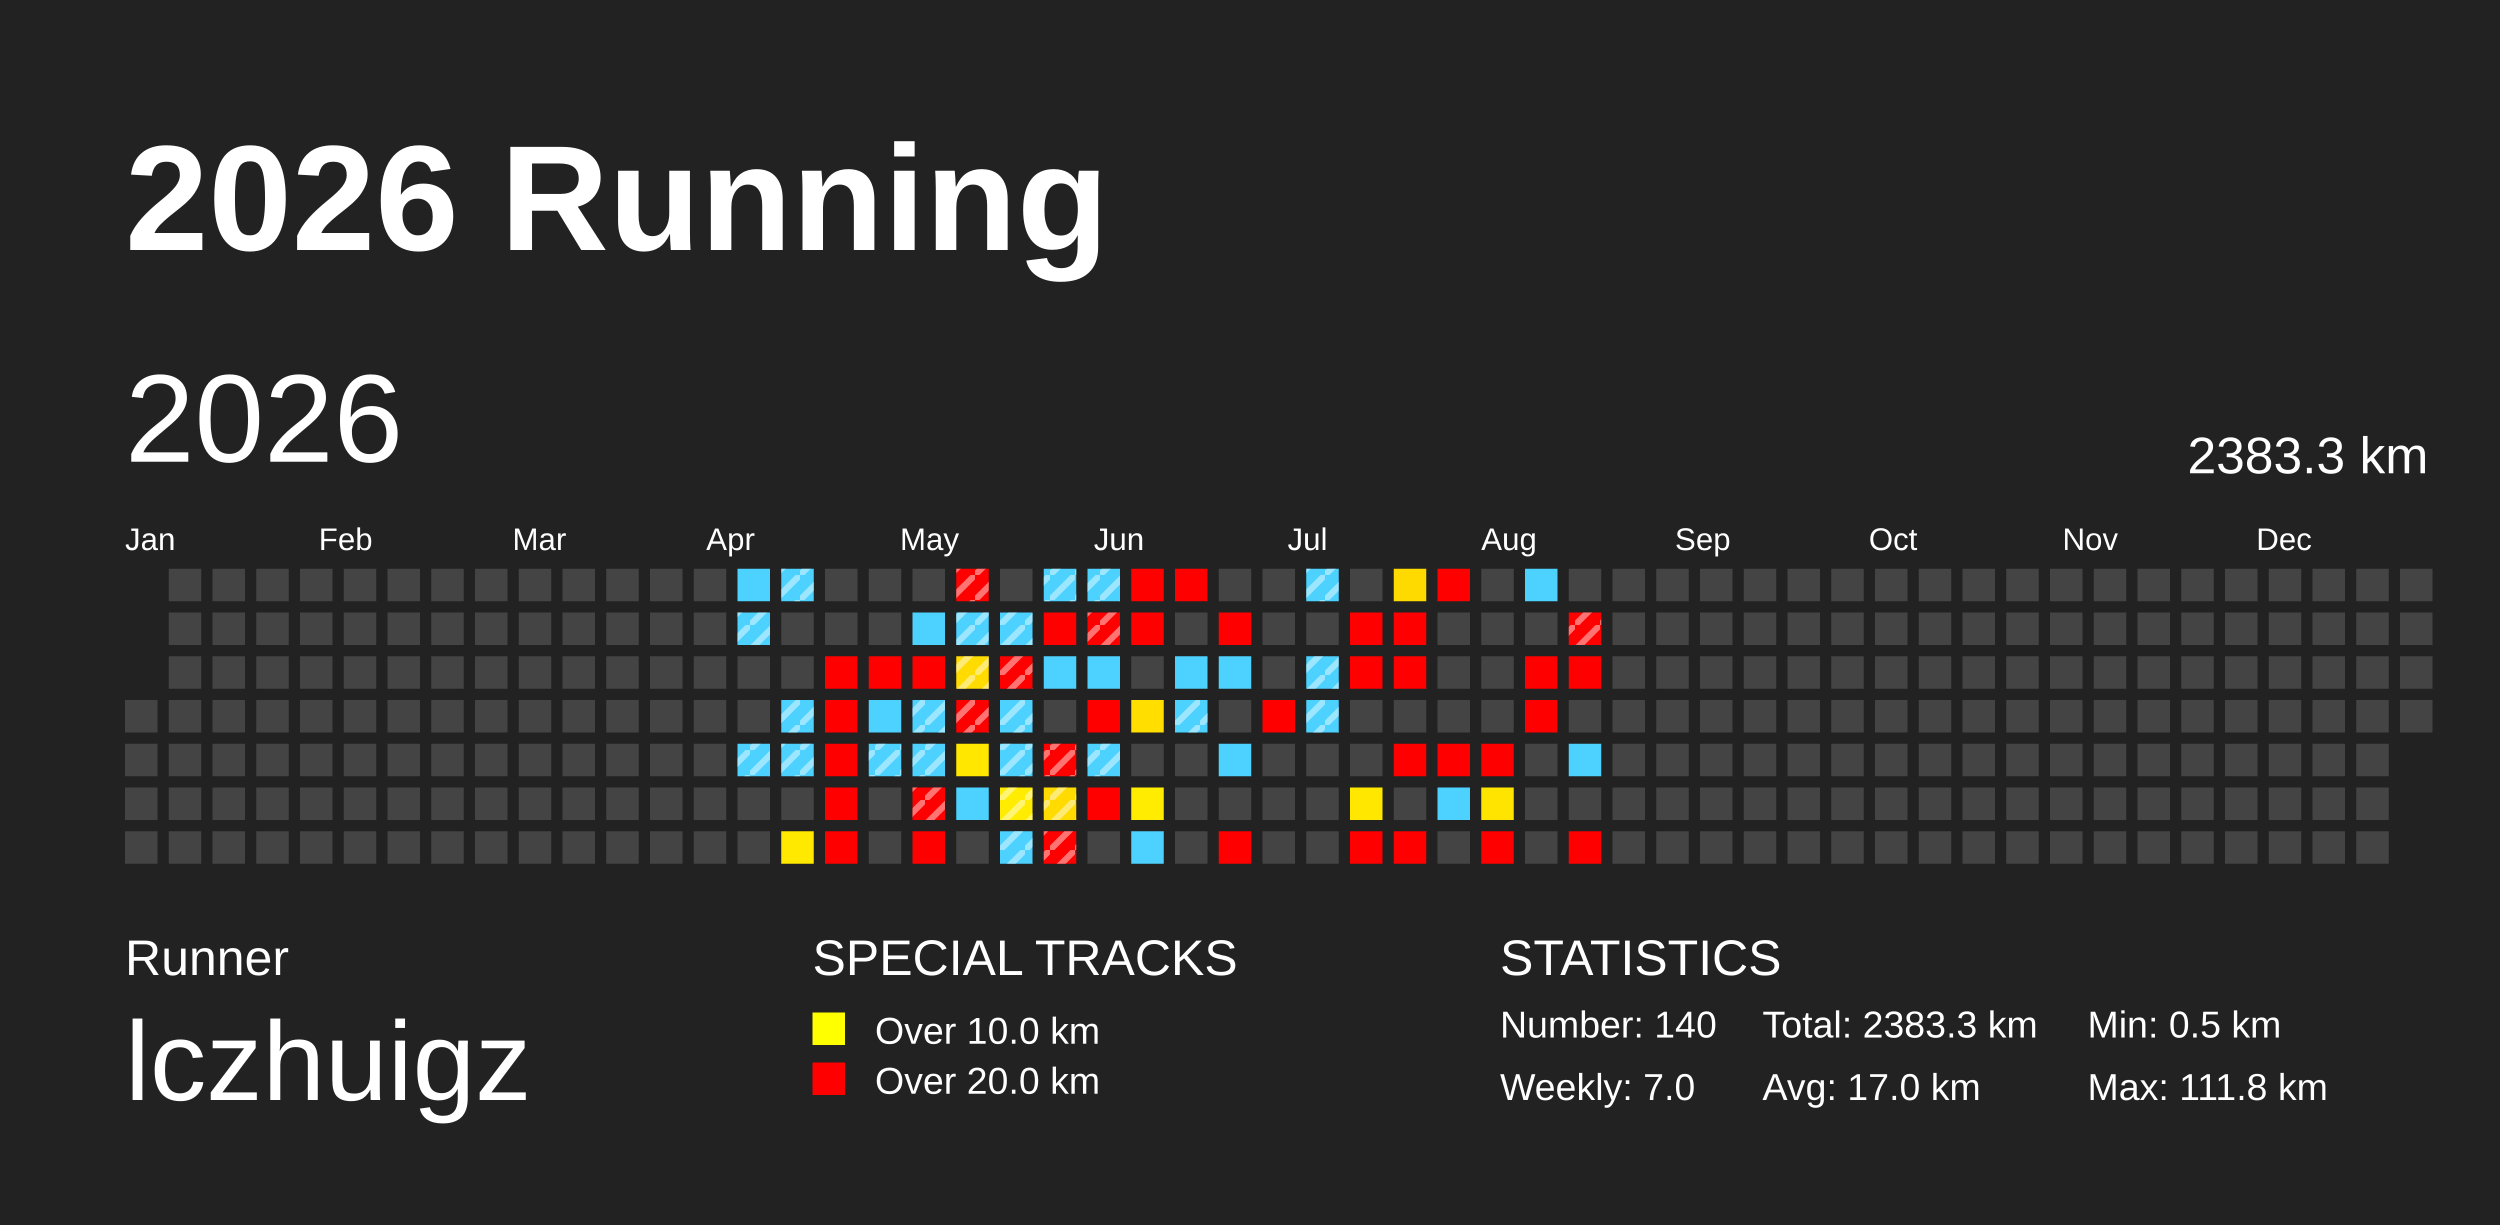
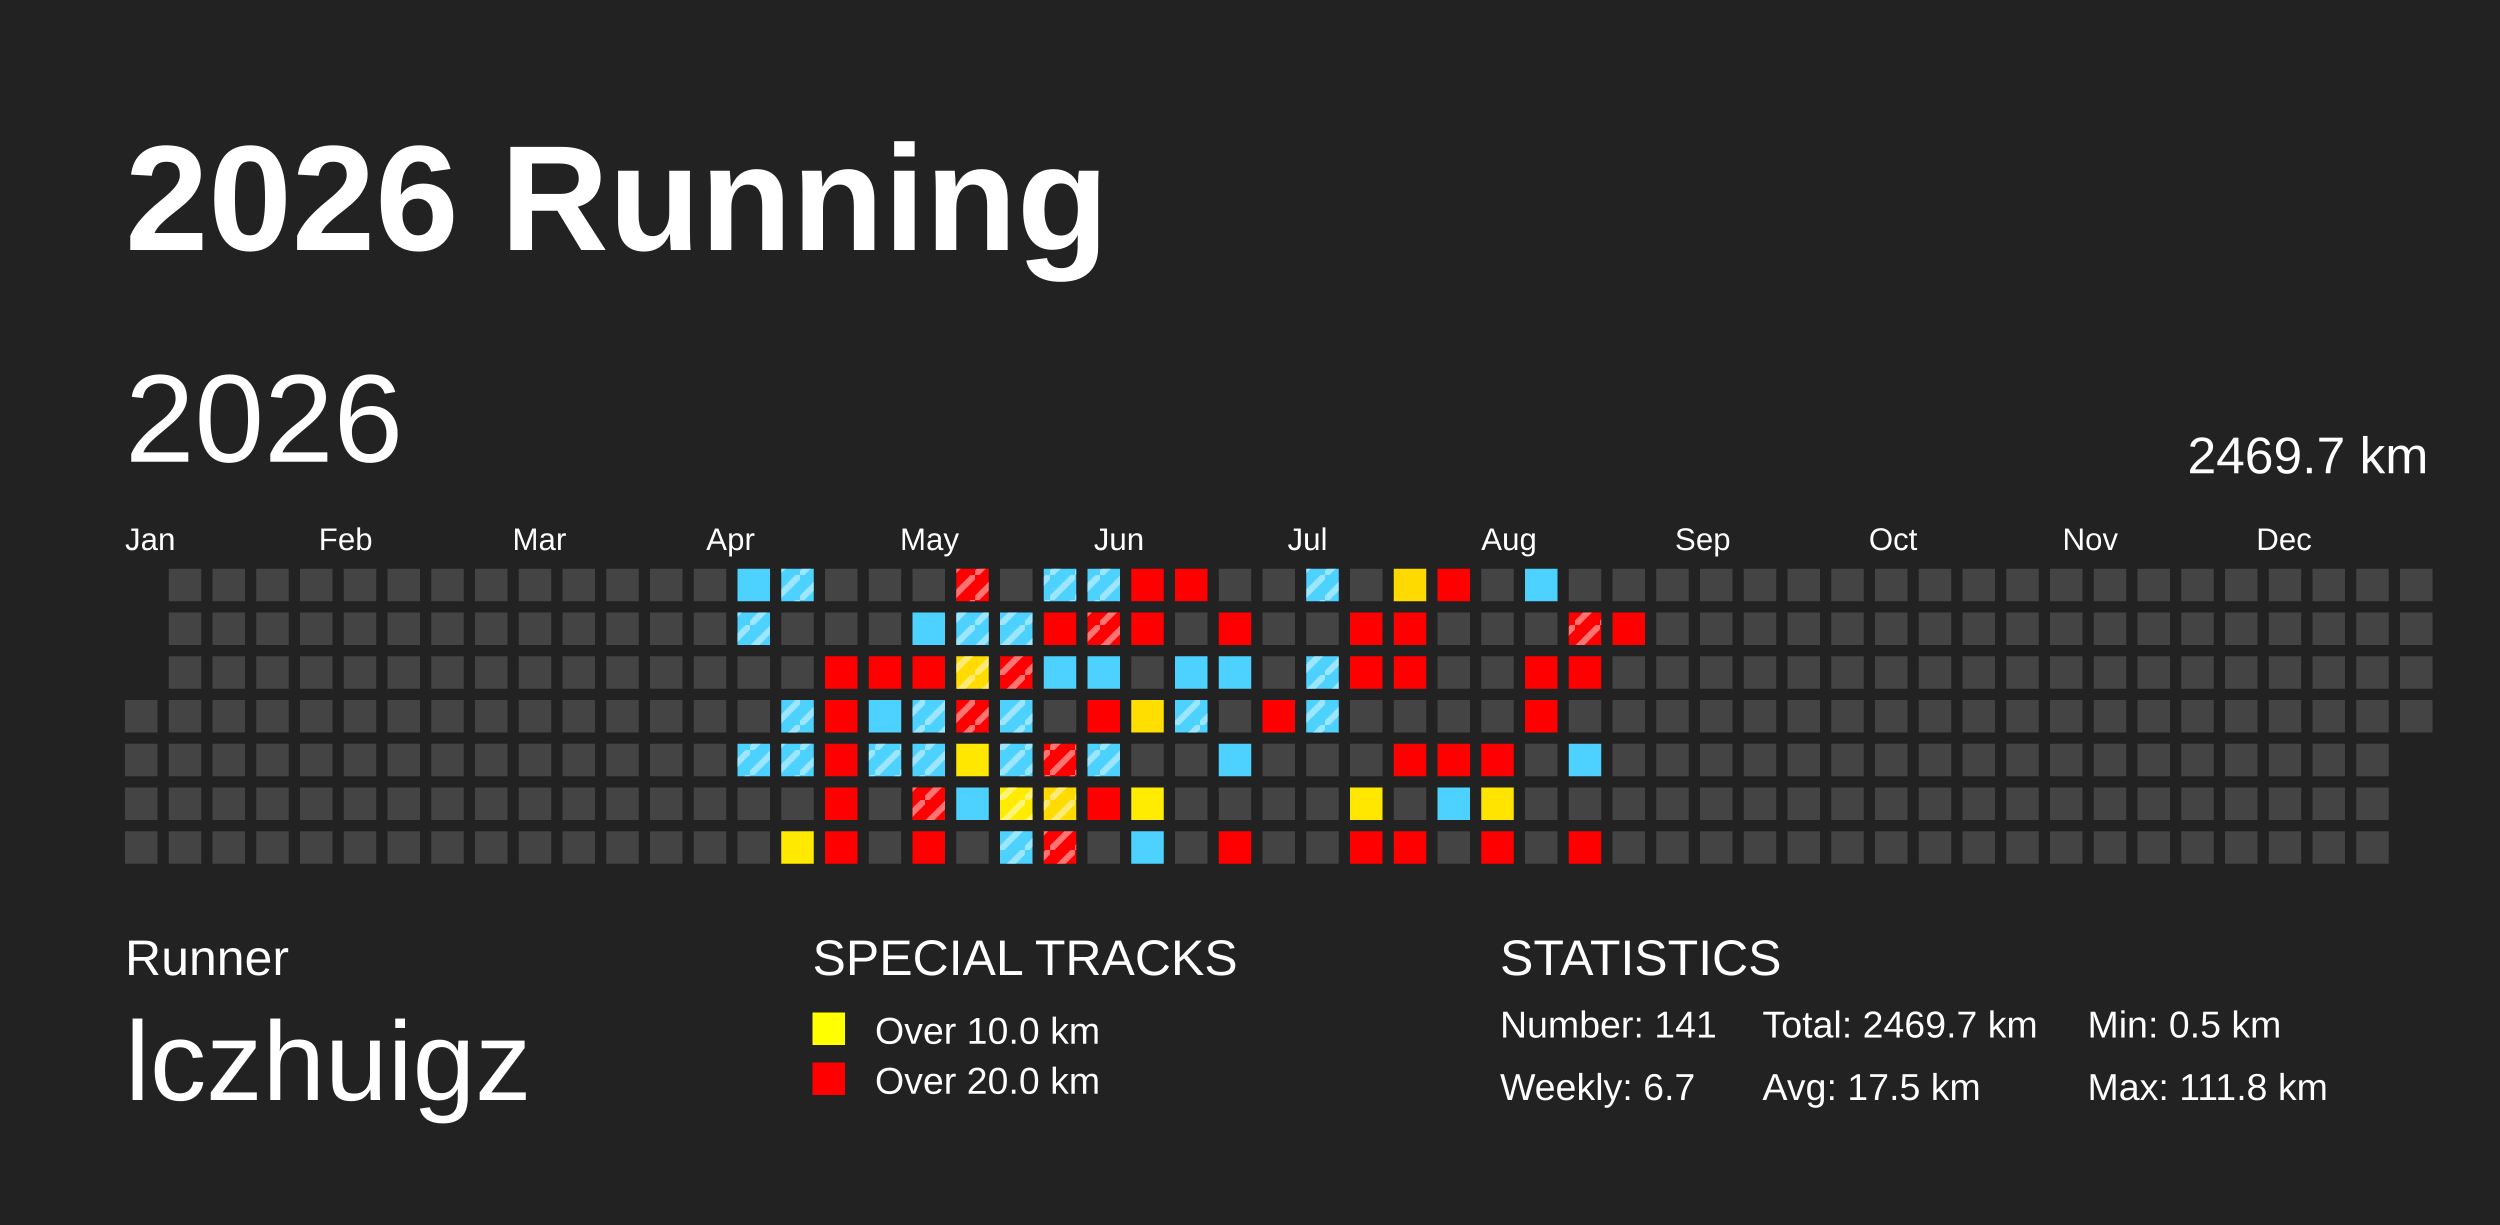
<svg xmlns="http://www.w3.org/2000/svg" baseProfile="full" height="98mm" version="1.1" viewBox="0,0,200,98" width="200mm">
  <defs>
    <pattern height="2" id="indoor-stripe" patternUnits="userSpaceOnUse" width="2">
      <line stroke="white" stroke-opacity="0.45" stroke-width="0.5" x1="0" x2="2" y1="2" y2="0" />
    </pattern>
  </defs>
  <rect fill="#222222" height="98" width="200" x="0" y="0" />
  <text fill="#FFFFFF" style="font-size:12px; font-family:Arial; font-weight:bold;" x="10" y="20">2026 Running</text>
  <text fill="#FFFFFF" style="font-size:4px; font-family:Arial" x="10" y="78">Runner</text>
  <text fill="#FFFFFF" style="font-size:9px; font-family:Arial" x="10" y="88">lczhuigz</text>
  <text fill="#FFFFFF" style="font-size:4px; font-family:Arial" x="65" y="78">SPECIAL TRACKS</text>
  <rect fill="yellow" height="2.6" width="2.6" x="65" y="81" />
  <text fill="#FFFFFF" style="font-size:3px; font-family:Arial" x="70" y="83.5">Over 10.0 km</text>
  <rect fill="red" height="2.6" width="2.6" x="65" y="85" />
  <text fill="#FFFFFF" style="font-size:3px; font-family:Arial" x="70" y="87.5">Over 20.0 km</text>
  <text fill="#FFFFFF" style="font-size:4px; font-family:Arial" x="120" y="78">STATISTICS</text>
-   <text fill="#FFFFFF" style="font-size:3px; font-family:Arial" x="120" y="83">Number: 140</text>
-   <text fill="#FFFFFF" style="font-size:3px; font-family:Arial" x="120" y="88">Weekly: 7.0</text>
-   <text fill="#FFFFFF" style="font-size:3px; font-family:Arial" x="141" y="83">Total: 2383.3 km</text>
-   <text fill="#FFFFFF" style="font-size:3px; font-family:Arial" x="141" y="88">Avg: 17.0 km</text>
+   <text fill="#FFFFFF" style="font-size:3px; font-family:Arial" x="120" y="83">Number: 141</text>
+   <text fill="#FFFFFF" style="font-size:3px; font-family:Arial" x="120" y="88">Weekly: 6.7</text>
+   <text fill="#FFFFFF" style="font-size:3px; font-family:Arial" x="141" y="83">Total: 2469.7 km</text>
+   <text fill="#FFFFFF" style="font-size:3px; font-family:Arial" x="141" y="88">Avg: 17.5 km</text>
  <text fill="#FFFFFF" style="font-size:3px; font-family:Arial" x="167" y="83">Min: 0.5 km</text>
  <text fill="#FFFFFF" style="font-size:3px; font-family:Arial" x="167" y="88">Max: 111.8 km</text>
  <text dominant-baseline="hanging" fill="#FFFFFF" style="font-size:10.0px; font-family:Arial;" x="10" y="30">2026</text>
-   <text dominant-baseline="hanging" fill="#FFFFFF" style="font-size:4.125px; font-family:Arial;" x="175" y="35">2383.3 km</text>
+   <text dominant-baseline="hanging" fill="#FFFFFF" style="font-size:4.125px; font-family:Arial;" x="175" y="35">2469.7 km</text>
  <text fill="#FFFFFF" style="font-size:2.5px; font-family:Arial" x="10.0" y="44">Jan</text>
  <text fill="#FFFFFF" style="font-size:2.5px; font-family:Arial" x="25.5" y="44">Feb</text>
  <text fill="#FFFFFF" style="font-size:2.5px; font-family:Arial" x="41.0" y="44">Mar</text>
  <text fill="#FFFFFF" style="font-size:2.5px; font-family:Arial" x="56.5" y="44">Apr</text>
  <text fill="#FFFFFF" style="font-size:2.5px; font-family:Arial" x="72.0" y="44">May</text>
  <text fill="#FFFFFF" style="font-size:2.5px; font-family:Arial" x="87.5" y="44">Jun</text>
  <text fill="#FFFFFF" style="font-size:2.5px; font-family:Arial" x="103.0" y="44">Jul</text>
  <text fill="#FFFFFF" style="font-size:2.5px; font-family:Arial" x="118.5" y="44">Aug</text>
  <text fill="#FFFFFF" style="font-size:2.5px; font-family:Arial" x="134.0" y="44">Sep</text>
  <text fill="#FFFFFF" style="font-size:2.5px; font-family:Arial" x="149.5" y="44">Oct</text>
  <text fill="#FFFFFF" style="font-size:2.5px; font-family:Arial" x="165.0" y="44">Nov</text>
  <text fill="#FFFFFF" style="font-size:2.5px; font-family:Arial" x="180.5" y="44">Dec</text>
  <rect fill="#444444" height="2.6" width="2.6" x="10.0" y="56.0" />
  <rect fill="#444444" height="2.6" width="2.6" x="10.0" y="59.5" />
  <rect fill="#444444" height="2.6" width="2.6" x="10.0" y="63.0" />
  <rect fill="#444444" height="2.6" width="2.6" x="10.0" y="66.5" />
  <rect fill="#444444" height="2.6" width="2.6" x="13.5" y="45.5" />
  <rect fill="#444444" height="2.6" width="2.6" x="13.5" y="49.0" />
  <rect fill="#444444" height="2.6" width="2.6" x="13.5" y="52.5" />
  <rect fill="#444444" height="2.6" width="2.6" x="13.5" y="56.0" />
  <rect fill="#444444" height="2.6" width="2.6" x="13.5" y="59.5" />
  <rect fill="#444444" height="2.6" width="2.6" x="13.5" y="63.0" />
  <rect fill="#444444" height="2.6" width="2.6" x="13.5" y="66.5" />
  <rect fill="#444444" height="2.6" width="2.6" x="17.0" y="45.5" />
  <rect fill="#444444" height="2.6" width="2.6" x="17.0" y="49.0" />
  <rect fill="#444444" height="2.6" width="2.6" x="17.0" y="52.5" />
  <rect fill="#444444" height="2.6" width="2.6" x="17.0" y="56.0" />
  <rect fill="#444444" height="2.6" width="2.6" x="17.0" y="59.5" />
  <rect fill="#444444" height="2.6" width="2.6" x="17.0" y="63.0" />
  <rect fill="#444444" height="2.6" width="2.6" x="17.0" y="66.5" />
  <rect fill="#444444" height="2.6" width="2.6" x="20.5" y="45.5" />
  <rect fill="#444444" height="2.6" width="2.6" x="20.5" y="49.0" />
  <rect fill="#444444" height="2.6" width="2.6" x="20.5" y="52.5" />
  <rect fill="#444444" height="2.6" width="2.6" x="20.5" y="56.0" />
  <rect fill="#444444" height="2.6" width="2.6" x="20.5" y="59.5" />
  <rect fill="#444444" height="2.6" width="2.6" x="20.5" y="63.0" />
  <rect fill="#444444" height="2.6" width="2.6" x="20.5" y="66.5" />
  <rect fill="#444444" height="2.6" width="2.6" x="24.0" y="45.5" />
  <rect fill="#444444" height="2.6" width="2.6" x="24.0" y="49.0" />
  <rect fill="#444444" height="2.6" width="2.6" x="24.0" y="52.5" />
  <rect fill="#444444" height="2.6" width="2.6" x="24.0" y="56.0" />
  <rect fill="#444444" height="2.6" width="2.6" x="24.0" y="59.5" />
  <rect fill="#444444" height="2.6" width="2.6" x="24.0" y="63.0" />
  <rect fill="#444444" height="2.6" width="2.6" x="24.0" y="66.5" />
  <rect fill="#444444" height="2.6" width="2.6" x="27.5" y="45.5" />
  <rect fill="#444444" height="2.6" width="2.6" x="27.5" y="49.0" />
  <rect fill="#444444" height="2.6" width="2.6" x="27.5" y="52.5" />
  <rect fill="#444444" height="2.6" width="2.6" x="27.5" y="56.0" />
  <rect fill="#444444" height="2.6" width="2.6" x="27.5" y="59.5" />
  <rect fill="#444444" height="2.6" width="2.6" x="27.5" y="63.0" />
  <rect fill="#444444" height="2.6" width="2.6" x="27.5" y="66.5" />
  <rect fill="#444444" height="2.6" width="2.6" x="31.0" y="45.5" />
  <rect fill="#444444" height="2.6" width="2.6" x="31.0" y="49.0" />
  <rect fill="#444444" height="2.6" width="2.6" x="31.0" y="52.5" />
  <rect fill="#444444" height="2.6" width="2.6" x="31.0" y="56.0" />
  <rect fill="#444444" height="2.6" width="2.6" x="31.0" y="59.5" />
  <rect fill="#444444" height="2.6" width="2.6" x="31.0" y="63.0" />
  <rect fill="#444444" height="2.6" width="2.6" x="31.0" y="66.5" />
  <rect fill="#444444" height="2.6" width="2.6" x="34.5" y="45.5" />
  <rect fill="#444444" height="2.6" width="2.6" x="34.5" y="49.0" />
  <rect fill="#444444" height="2.6" width="2.6" x="34.5" y="52.5" />
  <rect fill="#444444" height="2.6" width="2.6" x="34.5" y="56.0" />
  <rect fill="#444444" height="2.6" width="2.6" x="34.5" y="59.5" />
  <rect fill="#444444" height="2.6" width="2.6" x="34.5" y="63.0" />
  <rect fill="#444444" height="2.6" width="2.6" x="34.5" y="66.5" />
  <rect fill="#444444" height="2.6" width="2.6" x="38.0" y="45.5" />
  <rect fill="#444444" height="2.6" width="2.6" x="38.0" y="49.0" />
  <rect fill="#444444" height="2.6" width="2.6" x="38.0" y="52.5" />
  <rect fill="#444444" height="2.6" width="2.6" x="38.0" y="56.0" />
  <rect fill="#444444" height="2.6" width="2.6" x="38.0" y="59.5" />
  <rect fill="#444444" height="2.6" width="2.6" x="38.0" y="63.0" />
  <rect fill="#444444" height="2.6" width="2.6" x="38.0" y="66.5" />
  <rect fill="#444444" height="2.6" width="2.6" x="41.5" y="45.5" />
  <rect fill="#444444" height="2.6" width="2.6" x="41.5" y="49.0" />
  <rect fill="#444444" height="2.6" width="2.6" x="41.5" y="52.5" />
  <rect fill="#444444" height="2.6" width="2.6" x="41.5" y="56.0" />
  <rect fill="#444444" height="2.6" width="2.6" x="41.5" y="59.5" />
  <rect fill="#444444" height="2.6" width="2.6" x="41.5" y="63.0" />
  <rect fill="#444444" height="2.6" width="2.6" x="41.5" y="66.5" />
  <rect fill="#444444" height="2.6" width="2.6" x="45.0" y="45.5" />
  <rect fill="#444444" height="2.6" width="2.6" x="45.0" y="49.0" />
  <rect fill="#444444" height="2.6" width="2.6" x="45.0" y="52.5" />
  <rect fill="#444444" height="2.6" width="2.6" x="45.0" y="56.0" />
  <rect fill="#444444" height="2.6" width="2.6" x="45.0" y="59.5" />
  <rect fill="#444444" height="2.6" width="2.6" x="45.0" y="63.0" />
  <rect fill="#444444" height="2.6" width="2.6" x="45.0" y="66.5" />
  <rect fill="#444444" height="2.6" width="2.6" x="48.5" y="45.5" />
  <rect fill="#444444" height="2.6" width="2.6" x="48.5" y="49.0" />
  <rect fill="#444444" height="2.6" width="2.6" x="48.5" y="52.5" />
  <rect fill="#444444" height="2.6" width="2.6" x="48.5" y="56.0" />
  <rect fill="#444444" height="2.6" width="2.6" x="48.5" y="59.5" />
  <rect fill="#444444" height="2.6" width="2.6" x="48.5" y="63.0" />
  <rect fill="#444444" height="2.6" width="2.6" x="48.5" y="66.5" />
  <rect fill="#444444" height="2.6" width="2.6" x="52.0" y="45.5" />
  <rect fill="#444444" height="2.6" width="2.6" x="52.0" y="49.0" />
  <rect fill="#444444" height="2.6" width="2.6" x="52.0" y="52.5" />
  <rect fill="#444444" height="2.6" width="2.6" x="52.0" y="56.0" />
  <rect fill="#444444" height="2.6" width="2.6" x="52.0" y="59.5" />
  <rect fill="#444444" height="2.6" width="2.6" x="52.0" y="63.0" />
  <rect fill="#444444" height="2.6" width="2.6" x="52.0" y="66.5" />
  <rect fill="#444444" height="2.6" width="2.6" x="55.5" y="45.5" />
  <rect fill="#444444" height="2.6" width="2.6" x="55.5" y="49.0" />
  <rect fill="#444444" height="2.6" width="2.6" x="55.5" y="52.5" />
  <rect fill="#444444" height="2.6" width="2.6" x="55.5" y="56.0" />
  <rect fill="#444444" height="2.6" width="2.6" x="55.5" y="59.5" />
  <rect fill="#444444" height="2.6" width="2.6" x="55.5" y="63.0" />
  <rect fill="#444444" height="2.6" width="2.6" x="55.5" y="66.5" />
  <rect fill="#4dd2ff" height="2.6" width="2.6" x="59.0" y="45.5" />
  <rect fill="#4dd2ff" height="2.6" width="2.6" x="59.0" y="49.0" />
  <rect fill="url(#indoor-stripe)" height="2.6" style="pointer-events: none;" width="2.6" x="59.0" y="49.0" />
  <rect fill="#444444" height="2.6" width="2.6" x="59.0" y="52.5" />
  <rect fill="#444444" height="2.6" width="2.6" x="59.0" y="56.0" />
  <rect fill="#4dd2ff" height="2.6" width="2.6" x="59.0" y="59.5" />
  <rect fill="url(#indoor-stripe)" height="2.6" style="pointer-events: none;" width="2.6" x="59.0" y="59.5" />
  <rect fill="#444444" height="2.6" width="2.6" x="59.0" y="63.0" />
  <rect fill="#444444" height="2.6" width="2.6" x="59.0" y="66.5" />
  <rect fill="#4dd2ff" height="2.6" width="2.6" x="62.5" y="45.5" />
  <rect fill="url(#indoor-stripe)" height="2.6" style="pointer-events: none;" width="2.6" x="62.5" y="45.5" />
  <rect fill="#444444" height="2.6" width="2.6" x="62.5" y="49.0" />
  <rect fill="#444444" height="2.6" width="2.6" x="62.5" y="52.5" />
  <rect fill="#4dd2ff" height="2.6" width="2.6" x="62.5" y="56.0" />
  <rect fill="url(#indoor-stripe)" height="2.6" style="pointer-events: none;" width="2.6" x="62.5" y="56.0" />
  <rect fill="#4dd2ff" height="2.6" width="2.6" x="62.5" y="59.5" />
  <rect fill="url(#indoor-stripe)" height="2.6" style="pointer-events: none;" width="2.6" x="62.5" y="59.5" />
  <rect fill="#444444" height="2.6" width="2.6" x="62.5" y="63.0" />
  <rect fill="#ffe900" height="2.6" width="2.6" x="62.5" y="66.5" />
  <rect fill="#444444" height="2.6" width="2.6" x="66.0" y="45.5" />
  <rect fill="#444444" height="2.6" width="2.6" x="66.0" y="49.0" />
  <rect fill="red" height="2.6" width="2.6" x="66.0" y="52.5" />
  <rect fill="red" height="2.6" width="2.6" x="66.0" y="56.0" />
  <rect fill="red" height="2.6" width="2.6" x="66.0" y="59.5" />
  <rect fill="red" height="2.6" width="2.6" x="66.0" y="63.0" />
  <rect fill="red" height="2.6" width="2.6" x="66.0" y="66.5" />
  <rect fill="#444444" height="2.6" width="2.6" x="69.5" y="45.5" />
  <rect fill="#444444" height="2.6" width="2.6" x="69.5" y="49.0" />
  <rect fill="red" height="2.6" width="2.6" x="69.5" y="52.5" />
  <rect fill="#4dd2ff" height="2.6" width="2.6" x="69.5" y="56.0" />
  <rect fill="#4dd2ff" height="2.6" width="2.6" x="69.5" y="59.5" />
  <rect fill="url(#indoor-stripe)" height="2.6" style="pointer-events: none;" width="2.6" x="69.5" y="59.5" />
  <rect fill="#444444" height="2.6" width="2.6" x="69.5" y="63.0" />
  <rect fill="#444444" height="2.6" width="2.6" x="69.5" y="66.5" />
  <rect fill="#444444" height="2.6" width="2.6" x="73.0" y="45.5" />
  <rect fill="#4dd2ff" height="2.6" width="2.6" x="73.0" y="49.0" />
  <rect fill="red" height="2.6" width="2.6" x="73.0" y="52.5" />
  <rect fill="#4dd2ff" height="2.6" width="2.6" x="73.0" y="56.0" />
  <rect fill="url(#indoor-stripe)" height="2.6" style="pointer-events: none;" width="2.6" x="73.0" y="56.0" />
  <rect fill="#4dd2ff" height="2.6" width="2.6" x="73.0" y="59.5" />
  <rect fill="url(#indoor-stripe)" height="2.6" style="pointer-events: none;" width="2.6" x="73.0" y="59.5" />
  <rect fill="red" height="2.6" width="2.6" x="73.0" y="63.0" />
  <rect fill="url(#indoor-stripe)" height="2.6" style="pointer-events: none;" width="2.6" x="73.0" y="63.0" />
  <rect fill="red" height="2.6" width="2.6" x="73.0" y="66.5" />
  <rect fill="red" height="2.6" width="2.6" x="76.5" y="45.5" />
  <rect fill="url(#indoor-stripe)" height="2.6" style="pointer-events: none;" width="2.6" x="76.5" y="45.5" />
  <rect fill="#4dd2ff" height="2.6" width="2.6" x="76.5" y="49.0" />
  <rect fill="url(#indoor-stripe)" height="2.6" style="pointer-events: none;" width="2.6" x="76.5" y="49.0" />
  <rect fill="#ffdb00" height="2.6" width="2.6" x="76.5" y="52.5" />
  <rect fill="url(#indoor-stripe)" height="2.6" style="pointer-events: none;" width="2.6" x="76.5" y="52.5" />
  <rect fill="red" height="2.6" width="2.6" x="76.5" y="56.0" />
  <rect fill="url(#indoor-stripe)" height="2.6" style="pointer-events: none;" width="2.6" x="76.5" y="56.0" />
  <rect fill="#ffe700" height="2.6" width="2.6" x="76.5" y="59.5" />
  <rect fill="#4dd2ff" height="2.6" width="2.6" x="76.5" y="63.0" />
  <rect fill="#444444" height="2.6" width="2.6" x="76.5" y="66.5" />
  <rect fill="#444444" height="2.6" width="2.6" x="80.0" y="45.5" />
  <rect fill="#4dd2ff" height="2.6" width="2.6" x="80.0" y="49.0" />
  <rect fill="url(#indoor-stripe)" height="2.6" style="pointer-events: none;" width="2.6" x="80.0" y="49.0" />
  <rect fill="red" height="2.6" width="2.6" x="80.0" y="52.5" />
  <rect fill="url(#indoor-stripe)" height="2.6" style="pointer-events: none;" width="2.6" x="80.0" y="52.5" />
  <rect fill="#4dd2ff" height="2.6" width="2.6" x="80.0" y="56.0" />
  <rect fill="url(#indoor-stripe)" height="2.6" style="pointer-events: none;" width="2.6" x="80.0" y="56.0" />
  <rect fill="#4dd2ff" height="2.6" width="2.6" x="80.0" y="59.5" />
  <rect fill="url(#indoor-stripe)" height="2.6" style="pointer-events: none;" width="2.6" x="80.0" y="59.5" />
  <rect fill="#ffec00" height="2.6" width="2.6" x="80.0" y="63.0" />
  <rect fill="url(#indoor-stripe)" height="2.6" style="pointer-events: none;" width="2.6" x="80.0" y="63.0" />
  <rect fill="#4dd2ff" height="2.6" width="2.6" x="80.0" y="66.5" />
  <rect fill="url(#indoor-stripe)" height="2.6" style="pointer-events: none;" width="2.6" x="80.0" y="66.5" />
  <rect fill="#4dd2ff" height="2.6" width="2.6" x="83.5" y="45.5" />
  <rect fill="url(#indoor-stripe)" height="2.6" style="pointer-events: none;" width="2.6" x="83.5" y="45.5" />
  <rect fill="red" height="2.6" width="2.6" x="83.5" y="49.0" />
  <rect fill="#4dd2ff" height="2.6" width="2.6" x="83.5" y="52.5" />
  <rect fill="#444444" height="2.6" width="2.6" x="83.5" y="56.0" />
  <rect fill="red" height="2.6" width="2.6" x="83.5" y="59.5" />
  <rect fill="url(#indoor-stripe)" height="2.6" style="pointer-events: none;" width="2.6" x="83.5" y="59.5" />
  <rect fill="#ffdb00" height="2.6" width="2.6" x="83.5" y="63.0" />
  <rect fill="url(#indoor-stripe)" height="2.6" style="pointer-events: none;" width="2.6" x="83.5" y="63.0" />
  <rect fill="red" height="2.6" width="2.6" x="83.5" y="66.5" />
  <rect fill="url(#indoor-stripe)" height="2.6" style="pointer-events: none;" width="2.6" x="83.5" y="66.5" />
  <rect fill="#4dd2ff" height="2.6" width="2.6" x="87.0" y="45.5" />
  <rect fill="url(#indoor-stripe)" height="2.6" style="pointer-events: none;" width="2.6" x="87.0" y="45.5" />
  <rect fill="red" height="2.6" width="2.6" x="87.0" y="49.0" />
  <rect fill="url(#indoor-stripe)" height="2.6" style="pointer-events: none;" width="2.6" x="87.0" y="49.0" />
  <rect fill="#4dd2ff" height="2.6" width="2.6" x="87.0" y="52.5" />
  <rect fill="red" height="2.6" width="2.6" x="87.0" y="56.0" />
  <rect fill="#4dd2ff" height="2.6" width="2.6" x="87.0" y="59.5" />
  <rect fill="url(#indoor-stripe)" height="2.6" style="pointer-events: none;" width="2.6" x="87.0" y="59.5" />
  <rect fill="red" height="2.6" width="2.6" x="87.0" y="63.0" />
  <rect fill="#444444" height="2.6" width="2.6" x="87.0" y="66.5" />
  <rect fill="red" height="2.6" width="2.6" x="90.5" y="45.5" />
  <rect fill="red" height="2.6" width="2.6" x="90.5" y="49.0" />
  <rect fill="#444444" height="2.6" width="2.6" x="90.5" y="52.5" />
  <rect fill="#ffde00" height="2.6" width="2.6" x="90.5" y="56.0" />
  <rect fill="#444444" height="2.6" width="2.6" x="90.5" y="59.5" />
  <rect fill="#ffec00" height="2.6" width="2.6" x="90.5" y="63.0" />
  <rect fill="#4dd2ff" height="2.6" width="2.6" x="90.5" y="66.5" />
  <rect fill="red" height="2.6" width="2.6" x="94.0" y="45.5" />
  <rect fill="#444444" height="2.6" width="2.6" x="94.0" y="49.0" />
  <rect fill="#4dd2ff" height="2.6" width="2.6" x="94.0" y="52.5" />
  <rect fill="#4dd2ff" height="2.6" width="2.6" x="94.0" y="56.0" />
  <rect fill="url(#indoor-stripe)" height="2.6" style="pointer-events: none;" width="2.6" x="94.0" y="56.0" />
  <rect fill="#444444" height="2.6" width="2.6" x="94.0" y="59.5" />
  <rect fill="#444444" height="2.6" width="2.6" x="94.0" y="63.0" />
  <rect fill="#444444" height="2.6" width="2.6" x="94.0" y="66.5" />
  <rect fill="#444444" height="2.6" width="2.6" x="97.5" y="45.5" />
  <rect fill="red" height="2.6" width="2.6" x="97.5" y="49.0" />
  <rect fill="#4dd2ff" height="2.6" width="2.6" x="97.5" y="52.5" />
  <rect fill="#444444" height="2.6" width="2.6" x="97.5" y="56.0" />
  <rect fill="#4dd2ff" height="2.6" width="2.6" x="97.5" y="59.5" />
  <rect fill="#444444" height="2.6" width="2.6" x="97.5" y="63.0" />
  <rect fill="red" height="2.6" width="2.6" x="97.5" y="66.5" />
  <rect fill="#444444" height="2.6" width="2.6" x="101.0" y="45.5" />
  <rect fill="#444444" height="2.6" width="2.6" x="101.0" y="49.0" />
  <rect fill="#444444" height="2.6" width="2.6" x="101.0" y="52.5" />
  <rect fill="red" height="2.6" width="2.6" x="101.0" y="56.0" />
  <rect fill="#444444" height="2.6" width="2.6" x="101.0" y="59.5" />
  <rect fill="#444444" height="2.6" width="2.6" x="101.0" y="63.0" />
  <rect fill="#444444" height="2.6" width="2.6" x="101.0" y="66.5" />
  <rect fill="#4dd2ff" height="2.6" width="2.6" x="104.5" y="45.5" />
  <rect fill="url(#indoor-stripe)" height="2.6" style="pointer-events: none;" width="2.6" x="104.5" y="45.5" />
  <rect fill="#444444" height="2.6" width="2.6" x="104.5" y="49.0" />
  <rect fill="#4dd2ff" height="2.6" width="2.6" x="104.5" y="52.5" />
  <rect fill="url(#indoor-stripe)" height="2.6" style="pointer-events: none;" width="2.6" x="104.5" y="52.5" />
  <rect fill="#4dd2ff" height="2.6" width="2.6" x="104.5" y="56.0" />
  <rect fill="url(#indoor-stripe)" height="2.6" style="pointer-events: none;" width="2.6" x="104.5" y="56.0" />
  <rect fill="#444444" height="2.6" width="2.6" x="104.5" y="59.5" />
  <rect fill="#444444" height="2.6" width="2.6" x="104.5" y="63.0" />
  <rect fill="#444444" height="2.6" width="2.6" x="104.5" y="66.5" />
  <rect fill="#444444" height="2.6" width="2.6" x="108.0" y="45.5" />
  <rect fill="red" height="2.6" width="2.6" x="108.0" y="49.0" />
  <rect fill="red" height="2.6" width="2.6" x="108.0" y="52.5" />
  <rect fill="#444444" height="2.6" width="2.6" x="108.0" y="56.0" />
  <rect fill="#444444" height="2.6" width="2.6" x="108.0" y="59.5" />
  <rect fill="#ffe700" height="2.6" width="2.6" x="108.0" y="63.0" />
  <rect fill="red" height="2.6" width="2.6" x="108.0" y="66.5" />
  <rect fill="#ffda00" height="2.6" width="2.6" x="111.5" y="45.5" />
  <rect fill="red" height="2.6" width="2.6" x="111.5" y="49.0" />
  <rect fill="red" height="2.6" width="2.6" x="111.5" y="52.5" />
  <rect fill="#444444" height="2.6" width="2.6" x="111.5" y="56.0" />
  <rect fill="red" height="2.6" width="2.6" x="111.5" y="59.5" />
  <rect fill="#444444" height="2.6" width="2.6" x="111.5" y="63.0" />
  <rect fill="red" height="2.6" width="2.6" x="111.5" y="66.5" />
  <rect fill="red" height="2.6" width="2.6" x="115.0" y="45.5" />
  <rect fill="#444444" height="2.6" width="2.6" x="115.0" y="49.0" />
  <rect fill="#444444" height="2.6" width="2.6" x="115.0" y="52.5" />
  <rect fill="#444444" height="2.6" width="2.6" x="115.0" y="56.0" />
  <rect fill="red" height="2.6" width="2.6" x="115.0" y="59.5" />
  <rect fill="#4dd2ff" height="2.6" width="2.6" x="115.0" y="63.0" />
  <rect fill="#444444" height="2.6" width="2.6" x="115.0" y="66.5" />
  <rect fill="#444444" height="2.6" width="2.6" x="118.5" y="45.5" />
  <rect fill="#444444" height="2.6" width="2.6" x="118.5" y="49.0" />
  <rect fill="#444444" height="2.6" width="2.6" x="118.5" y="52.5" />
  <rect fill="#444444" height="2.6" width="2.6" x="118.5" y="56.0" />
  <rect fill="red" height="2.6" width="2.6" x="118.5" y="59.5" />
  <rect fill="#ffe400" height="2.6" width="2.6" x="118.5" y="63.0" />
  <rect fill="red" height="2.6" width="2.6" x="118.5" y="66.5" />
  <rect fill="#4dd2ff" height="2.6" width="2.6" x="122.0" y="45.5" />
  <rect fill="#444444" height="2.6" width="2.6" x="122.0" y="49.0" />
  <rect fill="red" height="2.6" width="2.6" x="122.0" y="52.5" />
  <rect fill="red" height="2.6" width="2.6" x="122.0" y="56.0" />
  <rect fill="#444444" height="2.6" width="2.6" x="122.0" y="59.5" />
  <rect fill="#444444" height="2.6" width="2.6" x="122.0" y="63.0" />
  <rect fill="#444444" height="2.6" width="2.6" x="122.0" y="66.5" />
  <rect fill="#444444" height="2.6" width="2.6" x="125.5" y="45.5" />
  <rect fill="red" height="2.6" width="2.6" x="125.5" y="49.0" />
  <rect fill="url(#indoor-stripe)" height="2.6" style="pointer-events: none;" width="2.6" x="125.5" y="49.0" />
  <rect fill="red" height="2.6" width="2.6" x="125.5" y="52.5" />
  <rect fill="#444444" height="2.6" width="2.6" x="125.5" y="56.0" />
  <rect fill="#4dd2ff" height="2.6" width="2.6" x="125.5" y="59.5" />
  <rect fill="#444444" height="2.6" width="2.6" x="125.5" y="63.0" />
  <rect fill="red" height="2.6" width="2.6" x="125.5" y="66.5" />
  <rect fill="#444444" height="2.6" width="2.6" x="129.0" y="45.5" />
-   <rect fill="#444444" height="2.6" width="2.6" x="129.0" y="49.0" />
+   <rect fill="red" height="2.6" width="2.6" x="129.0" y="49.0" />
  <rect fill="#444444" height="2.6" width="2.6" x="129.0" y="52.5" />
  <rect fill="#444444" height="2.6" width="2.6" x="129.0" y="56.0" />
  <rect fill="#444444" height="2.6" width="2.6" x="129.0" y="59.5" />
  <rect fill="#444444" height="2.6" width="2.6" x="129.0" y="63.0" />
  <rect fill="#444444" height="2.6" width="2.6" x="129.0" y="66.5" />
  <rect fill="#444444" height="2.6" width="2.6" x="132.5" y="45.5" />
  <rect fill="#444444" height="2.6" width="2.6" x="132.5" y="49.0" />
  <rect fill="#444444" height="2.6" width="2.6" x="132.5" y="52.5" />
  <rect fill="#444444" height="2.6" width="2.6" x="132.5" y="56.0" />
  <rect fill="#444444" height="2.6" width="2.6" x="132.5" y="59.5" />
  <rect fill="#444444" height="2.6" width="2.6" x="132.5" y="63.0" />
  <rect fill="#444444" height="2.6" width="2.6" x="132.5" y="66.5" />
  <rect fill="#444444" height="2.6" width="2.6" x="136.0" y="45.5" />
  <rect fill="#444444" height="2.6" width="2.6" x="136.0" y="49.0" />
  <rect fill="#444444" height="2.6" width="2.6" x="136.0" y="52.5" />
  <rect fill="#444444" height="2.6" width="2.6" x="136.0" y="56.0" />
  <rect fill="#444444" height="2.6" width="2.6" x="136.0" y="59.5" />
  <rect fill="#444444" height="2.6" width="2.6" x="136.0" y="63.0" />
  <rect fill="#444444" height="2.6" width="2.6" x="136.0" y="66.5" />
  <rect fill="#444444" height="2.6" width="2.6" x="139.5" y="45.5" />
  <rect fill="#444444" height="2.6" width="2.6" x="139.5" y="49.0" />
  <rect fill="#444444" height="2.6" width="2.6" x="139.5" y="52.5" />
  <rect fill="#444444" height="2.6" width="2.6" x="139.5" y="56.0" />
  <rect fill="#444444" height="2.6" width="2.6" x="139.5" y="59.5" />
  <rect fill="#444444" height="2.6" width="2.6" x="139.5" y="63.0" />
  <rect fill="#444444" height="2.6" width="2.6" x="139.5" y="66.5" />
  <rect fill="#444444" height="2.6" width="2.6" x="143.0" y="45.5" />
  <rect fill="#444444" height="2.6" width="2.6" x="143.0" y="49.0" />
  <rect fill="#444444" height="2.6" width="2.6" x="143.0" y="52.5" />
  <rect fill="#444444" height="2.6" width="2.6" x="143.0" y="56.0" />
  <rect fill="#444444" height="2.6" width="2.6" x="143.0" y="59.5" />
  <rect fill="#444444" height="2.6" width="2.6" x="143.0" y="63.0" />
  <rect fill="#444444" height="2.6" width="2.6" x="143.0" y="66.5" />
  <rect fill="#444444" height="2.6" width="2.6" x="146.5" y="45.5" />
  <rect fill="#444444" height="2.6" width="2.6" x="146.5" y="49.0" />
  <rect fill="#444444" height="2.6" width="2.6" x="146.5" y="52.5" />
  <rect fill="#444444" height="2.6" width="2.6" x="146.5" y="56.0" />
  <rect fill="#444444" height="2.6" width="2.6" x="146.5" y="59.5" />
  <rect fill="#444444" height="2.6" width="2.6" x="146.5" y="63.0" />
  <rect fill="#444444" height="2.6" width="2.6" x="146.5" y="66.5" />
  <rect fill="#444444" height="2.6" width="2.6" x="150.0" y="45.5" />
  <rect fill="#444444" height="2.6" width="2.6" x="150.0" y="49.0" />
  <rect fill="#444444" height="2.6" width="2.6" x="150.0" y="52.5" />
  <rect fill="#444444" height="2.6" width="2.6" x="150.0" y="56.0" />
  <rect fill="#444444" height="2.6" width="2.6" x="150.0" y="59.5" />
  <rect fill="#444444" height="2.6" width="2.6" x="150.0" y="63.0" />
  <rect fill="#444444" height="2.6" width="2.6" x="150.0" y="66.5" />
  <rect fill="#444444" height="2.6" width="2.6" x="153.5" y="45.5" />
  <rect fill="#444444" height="2.6" width="2.6" x="153.5" y="49.0" />
  <rect fill="#444444" height="2.6" width="2.6" x="153.5" y="52.5" />
  <rect fill="#444444" height="2.6" width="2.6" x="153.5" y="56.0" />
  <rect fill="#444444" height="2.6" width="2.6" x="153.5" y="59.5" />
  <rect fill="#444444" height="2.6" width="2.6" x="153.5" y="63.0" />
  <rect fill="#444444" height="2.6" width="2.6" x="153.5" y="66.5" />
  <rect fill="#444444" height="2.6" width="2.6" x="157.0" y="45.5" />
  <rect fill="#444444" height="2.6" width="2.6" x="157.0" y="49.0" />
  <rect fill="#444444" height="2.6" width="2.6" x="157.0" y="52.5" />
  <rect fill="#444444" height="2.6" width="2.6" x="157.0" y="56.0" />
  <rect fill="#444444" height="2.6" width="2.6" x="157.0" y="59.5" />
  <rect fill="#444444" height="2.6" width="2.6" x="157.0" y="63.0" />
  <rect fill="#444444" height="2.6" width="2.6" x="157.0" y="66.5" />
  <rect fill="#444444" height="2.6" width="2.6" x="160.5" y="45.5" />
  <rect fill="#444444" height="2.6" width="2.6" x="160.5" y="49.0" />
  <rect fill="#444444" height="2.6" width="2.6" x="160.5" y="52.5" />
  <rect fill="#444444" height="2.6" width="2.6" x="160.5" y="56.0" />
  <rect fill="#444444" height="2.6" width="2.6" x="160.5" y="59.5" />
  <rect fill="#444444" height="2.6" width="2.6" x="160.5" y="63.0" />
  <rect fill="#444444" height="2.6" width="2.6" x="160.5" y="66.5" />
  <rect fill="#444444" height="2.6" width="2.6" x="164.0" y="45.5" />
  <rect fill="#444444" height="2.6" width="2.6" x="164.0" y="49.0" />
  <rect fill="#444444" height="2.6" width="2.6" x="164.0" y="52.5" />
  <rect fill="#444444" height="2.6" width="2.6" x="164.0" y="56.0" />
  <rect fill="#444444" height="2.6" width="2.6" x="164.0" y="59.5" />
  <rect fill="#444444" height="2.6" width="2.6" x="164.0" y="63.0" />
  <rect fill="#444444" height="2.6" width="2.6" x="164.0" y="66.5" />
  <rect fill="#444444" height="2.6" width="2.6" x="167.5" y="45.5" />
  <rect fill="#444444" height="2.6" width="2.6" x="167.5" y="49.0" />
  <rect fill="#444444" height="2.6" width="2.6" x="167.5" y="52.5" />
  <rect fill="#444444" height="2.6" width="2.6" x="167.5" y="56.0" />
  <rect fill="#444444" height="2.6" width="2.6" x="167.5" y="59.5" />
  <rect fill="#444444" height="2.6" width="2.6" x="167.5" y="63.0" />
  <rect fill="#444444" height="2.6" width="2.6" x="167.5" y="66.5" />
  <rect fill="#444444" height="2.6" width="2.6" x="171.0" y="45.5" />
  <rect fill="#444444" height="2.6" width="2.6" x="171.0" y="49.0" />
  <rect fill="#444444" height="2.6" width="2.6" x="171.0" y="52.5" />
  <rect fill="#444444" height="2.6" width="2.6" x="171.0" y="56.0" />
  <rect fill="#444444" height="2.6" width="2.6" x="171.0" y="59.5" />
  <rect fill="#444444" height="2.6" width="2.6" x="171.0" y="63.0" />
  <rect fill="#444444" height="2.6" width="2.6" x="171.0" y="66.5" />
  <rect fill="#444444" height="2.6" width="2.6" x="174.5" y="45.5" />
  <rect fill="#444444" height="2.6" width="2.6" x="174.5" y="49.0" />
  <rect fill="#444444" height="2.6" width="2.6" x="174.5" y="52.5" />
  <rect fill="#444444" height="2.6" width="2.6" x="174.5" y="56.0" />
  <rect fill="#444444" height="2.6" width="2.6" x="174.5" y="59.5" />
  <rect fill="#444444" height="2.6" width="2.6" x="174.5" y="63.0" />
  <rect fill="#444444" height="2.6" width="2.6" x="174.5" y="66.5" />
  <rect fill="#444444" height="2.6" width="2.6" x="178.0" y="45.5" />
  <rect fill="#444444" height="2.6" width="2.6" x="178.0" y="49.0" />
  <rect fill="#444444" height="2.6" width="2.6" x="178.0" y="52.5" />
  <rect fill="#444444" height="2.6" width="2.6" x="178.0" y="56.0" />
  <rect fill="#444444" height="2.6" width="2.6" x="178.0" y="59.5" />
  <rect fill="#444444" height="2.6" width="2.6" x="178.0" y="63.0" />
  <rect fill="#444444" height="2.6" width="2.6" x="178.0" y="66.5" />
  <rect fill="#444444" height="2.6" width="2.6" x="181.5" y="45.5" />
  <rect fill="#444444" height="2.6" width="2.6" x="181.5" y="49.0" />
  <rect fill="#444444" height="2.6" width="2.6" x="181.5" y="52.5" />
  <rect fill="#444444" height="2.6" width="2.6" x="181.5" y="56.0" />
  <rect fill="#444444" height="2.6" width="2.6" x="181.5" y="59.5" />
  <rect fill="#444444" height="2.6" width="2.6" x="181.5" y="63.0" />
  <rect fill="#444444" height="2.6" width="2.6" x="181.5" y="66.5" />
  <rect fill="#444444" height="2.6" width="2.6" x="185.0" y="45.5" />
  <rect fill="#444444" height="2.6" width="2.6" x="185.0" y="49.0" />
  <rect fill="#444444" height="2.6" width="2.6" x="185.0" y="52.5" />
  <rect fill="#444444" height="2.6" width="2.6" x="185.0" y="56.0" />
  <rect fill="#444444" height="2.6" width="2.6" x="185.0" y="59.5" />
  <rect fill="#444444" height="2.6" width="2.6" x="185.0" y="63.0" />
  <rect fill="#444444" height="2.6" width="2.6" x="185.0" y="66.5" />
  <rect fill="#444444" height="2.6" width="2.6" x="188.5" y="45.5" />
  <rect fill="#444444" height="2.6" width="2.6" x="188.5" y="49.0" />
  <rect fill="#444444" height="2.6" width="2.6" x="188.5" y="52.5" />
  <rect fill="#444444" height="2.6" width="2.6" x="188.5" y="56.0" />
  <rect fill="#444444" height="2.6" width="2.6" x="188.5" y="59.5" />
  <rect fill="#444444" height="2.6" width="2.6" x="188.5" y="63.0" />
  <rect fill="#444444" height="2.6" width="2.6" x="188.5" y="66.5" />
  <rect fill="#444444" height="2.6" width="2.6" x="192.0" y="45.5" />
  <rect fill="#444444" height="2.6" width="2.6" x="192.0" y="49.0" />
  <rect fill="#444444" height="2.6" width="2.6" x="192.0" y="52.5" />
  <rect fill="#444444" height="2.6" width="2.6" x="192.0" y="56.0" />
</svg>
